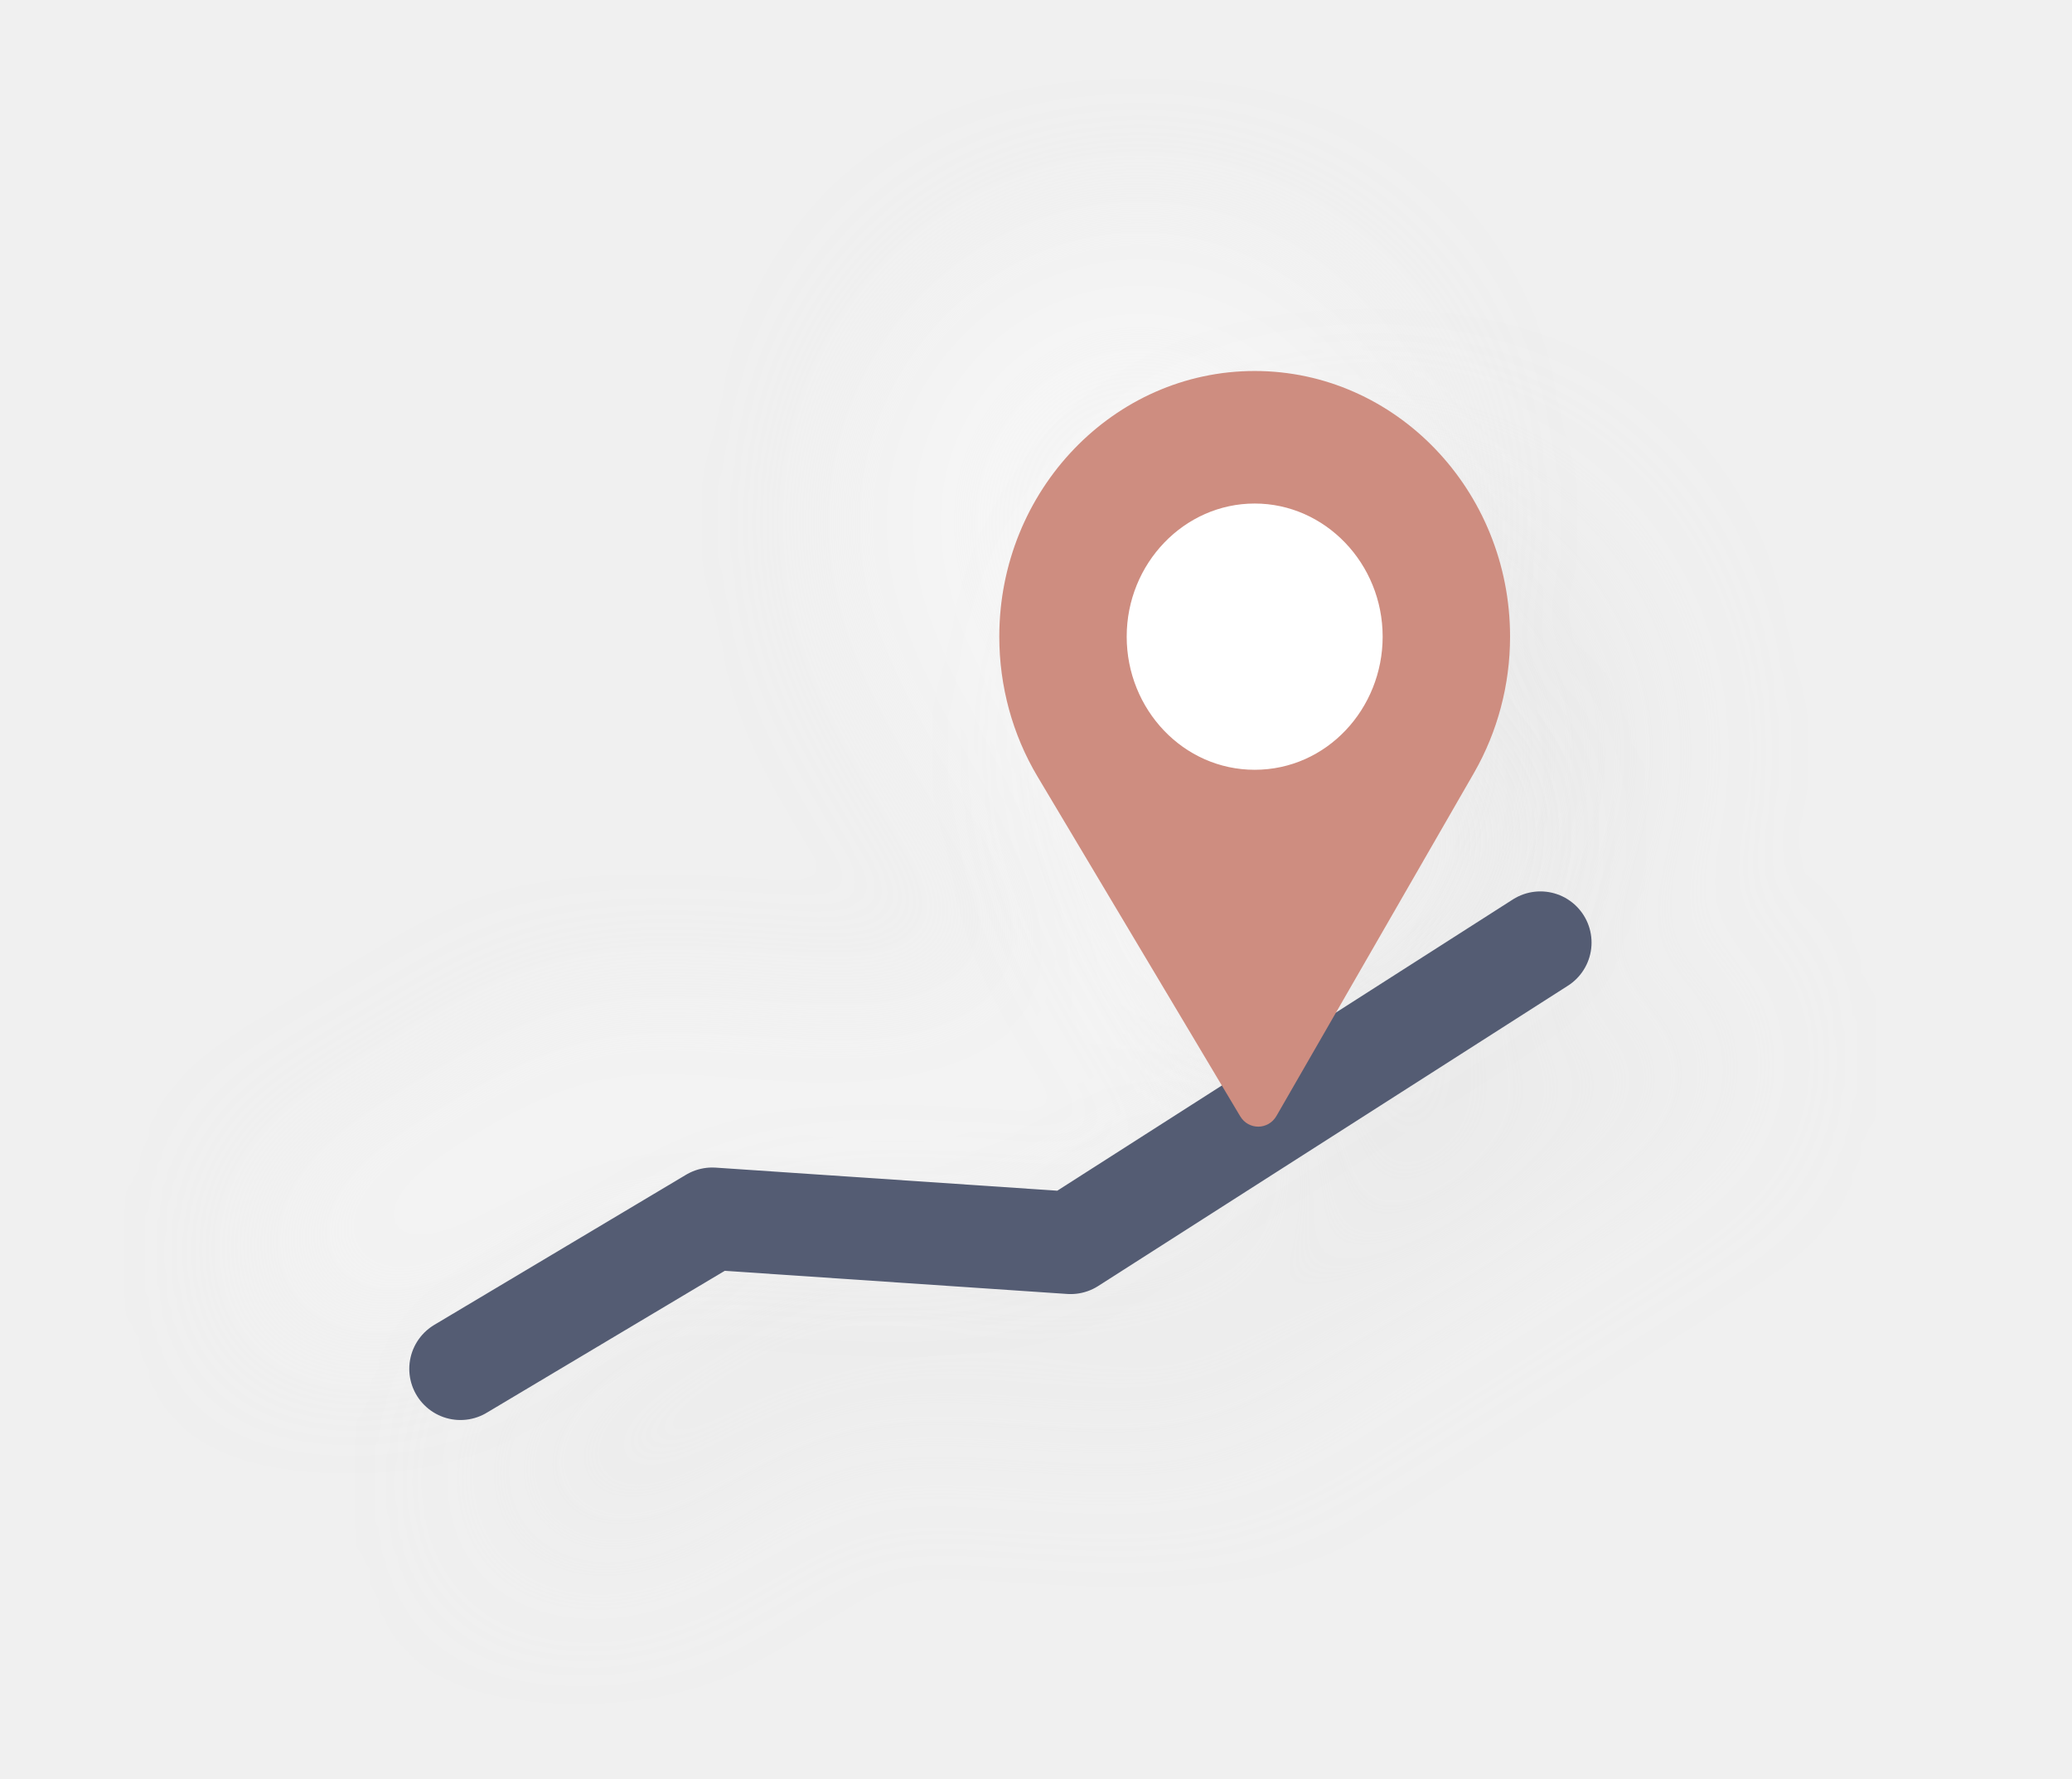
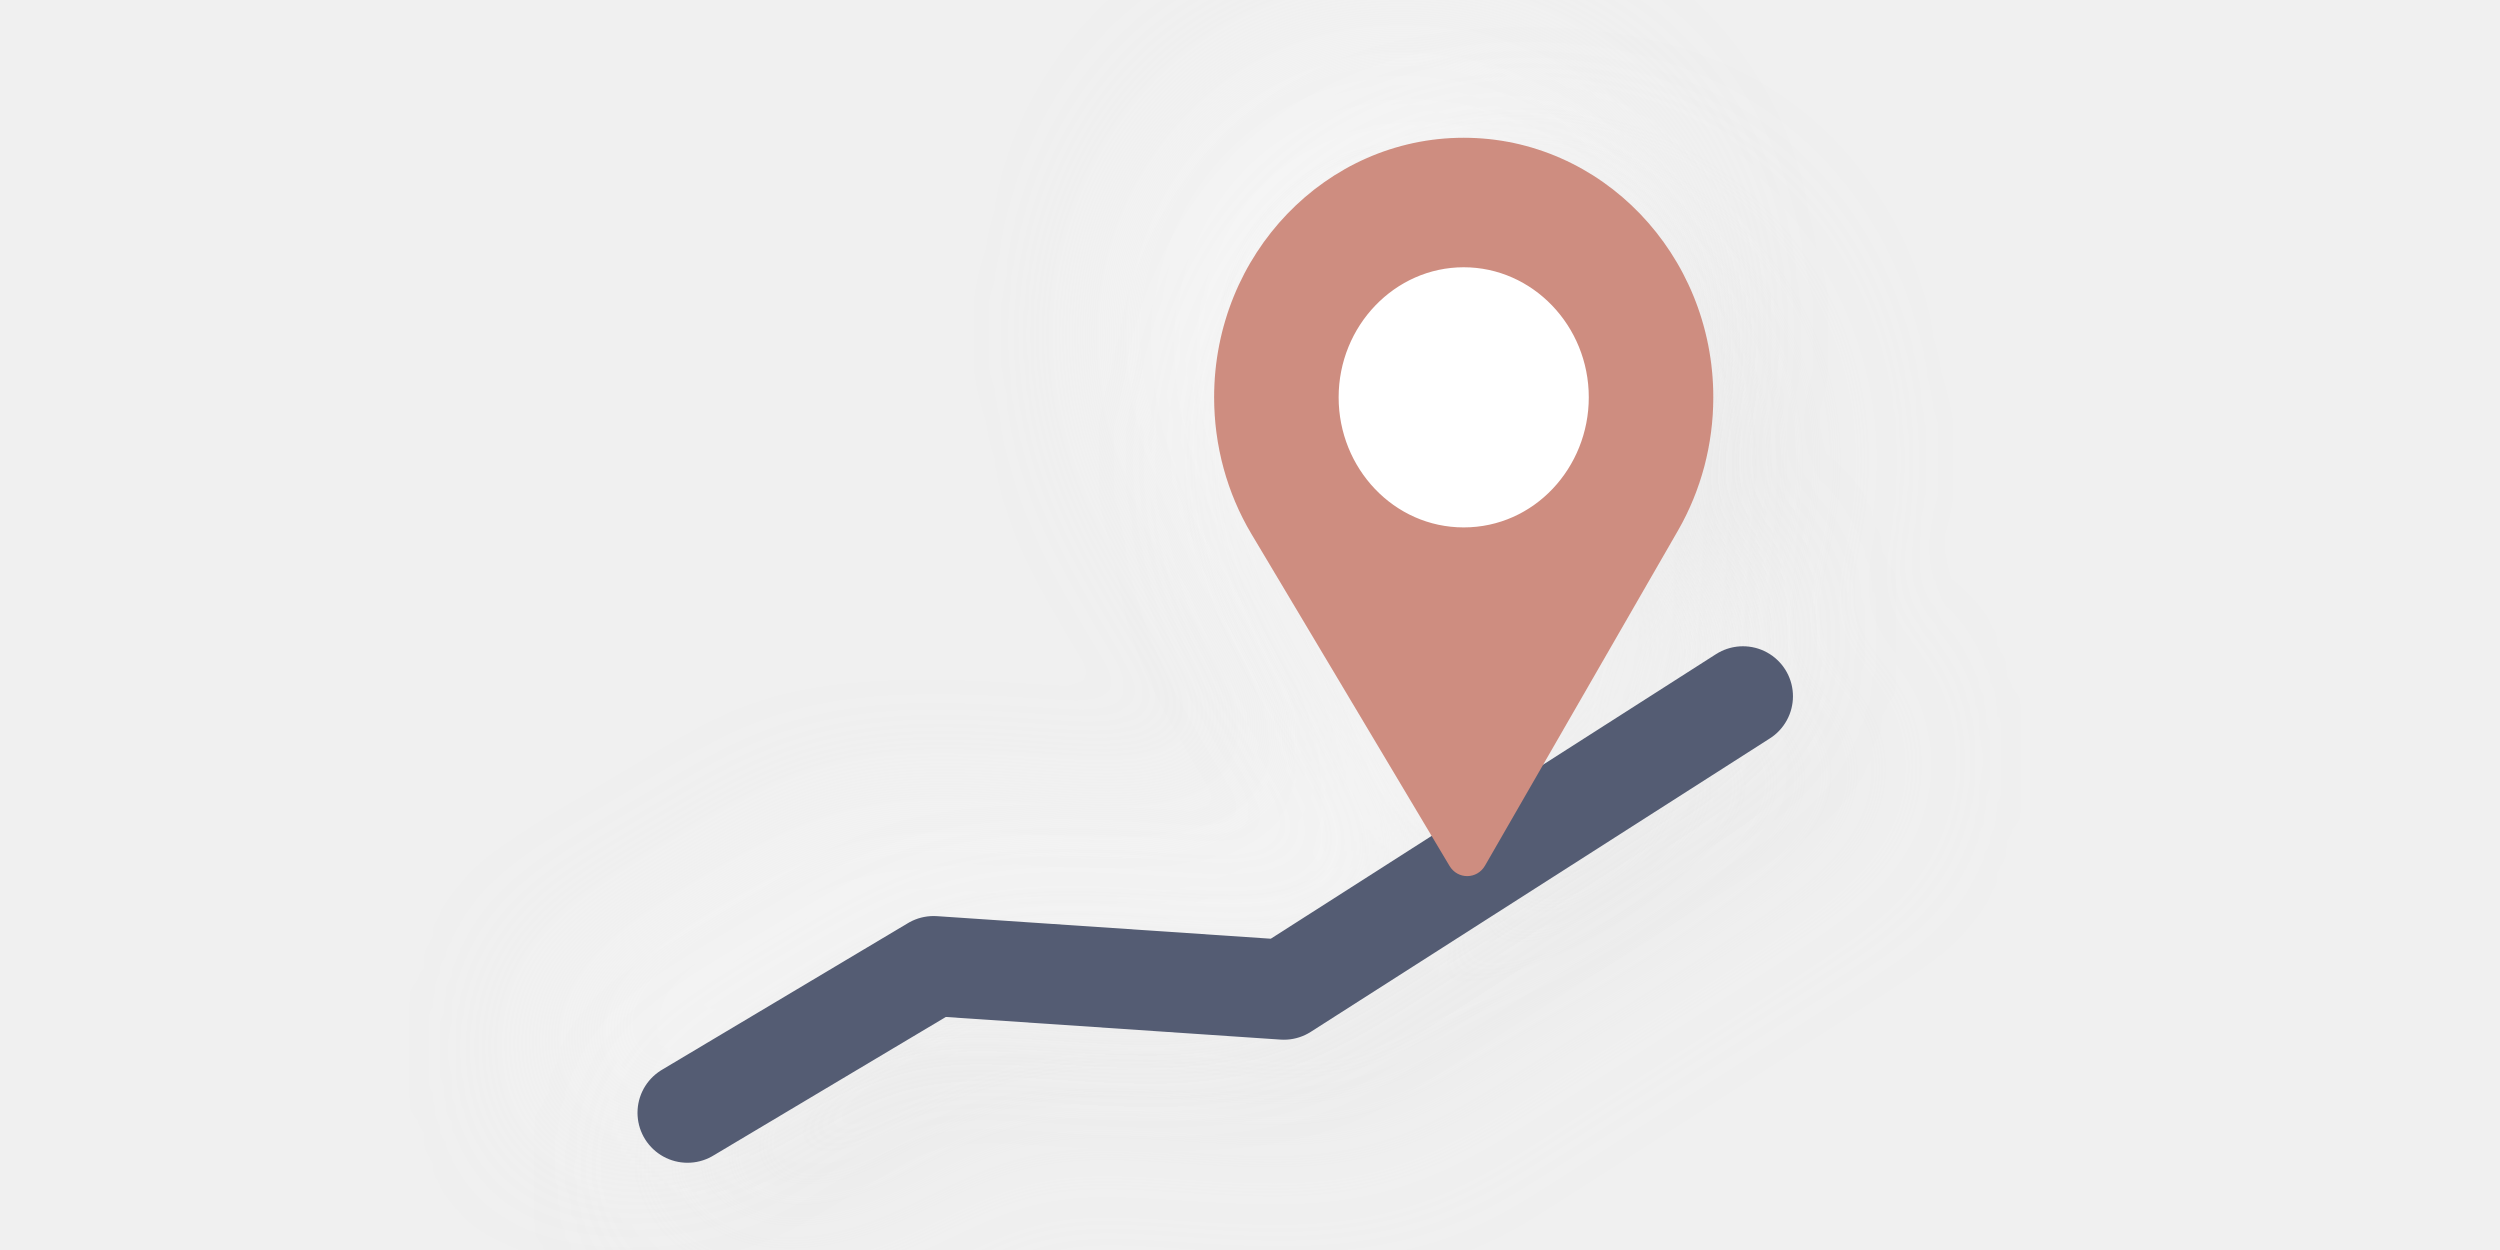
- <svg xmlns="http://www.w3.org/2000/svg" fill="none" height="139" viewBox="0 0 162 139" width="162">
-   <filter id="a" color-interpolation-filters="sRGB" filterUnits="userSpaceOnUse" height="142" width="162" x="0" y="-3">
-     <feFlood flood-opacity="0" result="BackgroundImageFix" />
-     <feColorMatrix in="SourceAlpha" type="matrix" values="0 0 0 0 0 0 0 0 0 0 0 0 0 0 0 0 0 0 127 0" />
-     <feOffset dx="9" dy="9" />
-     <feGaussianBlur stdDeviation="6" />
-     <feColorMatrix type="matrix" values="0 0 0 0 0.9 0 0 0 0 0.9 0 0 0 0 0.9 0 0 0 0.5 0" />
-     <feBlend in2="BackgroundImageFix" mode="normal" result="effect1_dropShadow" />
-     <feColorMatrix in="SourceAlpha" type="matrix" values="0 0 0 0 0 0 0 0 0 0 0 0 0 0 0 0 0 0 127 0" />
-     <feOffset dx="-9" dy="-9" />
-     <feGaussianBlur stdDeviation="6" />
-     <feColorMatrix type="matrix" values="0 0 0 0 0.99 0 0 0 0 0.99 0 0 0 0 0.99 0 0 0 0.5 0" />
-     <feBlend in2="effect1_dropShadow" mode="normal" result="effect2_dropShadow" />
-     <feBlend in="SourceGraphic" in2="effect2_dropShadow" mode="normal" result="shape" />
-   </filter>
-   <clipPath id="b">
-     <path d="m21 18h120v100h-120z" />
-   </clipPath>
-   <clipPath id="c">
-     <path d="m69.699 29h56.796v59.068h-56.796z" />
-   </clipPath>
-   <g filter="url(#a)">
-     <g clip-path="url(#b)">
-       <path d="m36 107 19.689-11.738 28.019 1.893 36.728-23.476" stroke="#545c73" stroke-linecap="round" stroke-linejoin="round" stroke-width="8" />
-       <g clip-path="url(#c)">
-         <path d="m97.887 38.188c-6.033 0-10.938 5.102-10.938 11.376 0 6.304 4.897 11.376 10.938 11.376 6.149 0 10.938-5.168 10.938-11.376 0-6.274-4.906-11.376-10.938-11.376z" fill="#fff" />
-         <path d="m98.097 29c-11.011 0-19.967 9.315-19.967 20.766 0 3.868 1.03 7.644 2.979 10.919l15.851 26.564c.657 1.104 2.207 1.087 2.844-.024l15.447-26.821c1.839-3.206 2.814-6.885 2.814-10.638 0-11.451-8.956-20.766-19.967-20.766zm0 31.172c-5.585 0-10.006-4.728-10.006-10.406 0-5.726 4.501-10.406 10.006-10.406 5.505 0 10.006 4.681 10.006 10.406 0 5.628-4.362 10.406-10.006 10.406z" fill="#ce8d80" />
-       </g>
+ <svg xmlns="http://www.w3.org/2000/svg" width="200" height="100" viewBox="0 0 200 100" fill="none">
+   <g filter="url(#filter0_dd)">
+     <path d="M55 89.021L74.689 77.283L102.709 79.177L139.437 55.701" stroke="#545C73" stroke-width="8" stroke-linecap="round" stroke-linejoin="round" />
+     <g clip-path="url(#clip0)">
+       <path d="M116.887 20.21C110.854 20.21 105.948 25.312 105.948 31.586C105.948 37.89 110.845 42.962 116.887 42.962C123.036 42.962 127.825 37.794 127.825 31.586C127.825 25.312 122.919 20.21 116.887 20.21Z" fill="white" />
+       <path d="M117.097 11.021C106.086 11.021 97.13 20.336 97.13 31.787C97.13 35.656 98.16 39.431 100.108 42.706L115.96 69.27C116.617 70.374 118.167 70.358 118.803 69.247L134.25 42.425C136.089 39.22 137.064 35.541 137.064 31.787C137.064 20.336 128.108 11.021 117.097 11.021ZM117.097 42.193C111.512 42.193 107.091 37.466 107.091 31.787C107.091 26.062 111.592 21.381 117.097 21.381C122.602 21.381 127.103 26.062 127.103 31.787C127.103 37.416 122.741 42.193 117.097 42.193Z" fill="#CE8D80" />
    </g>
  </g>
+   <defs>
+     <filter id="filter0_dd" x="-17" y="-17" width="234" height="134" filterUnits="userSpaceOnUse" color-interpolation-filters="sRGB">
+       <feFlood flood-opacity="0" result="BackgroundImageFix" />
+       <feColorMatrix in="SourceAlpha" type="matrix" values="0 0 0 0 0 0 0 0 0 0 0 0 0 0 0 0 0 0 127 0" />
+       <feOffset dx="5" dy="5" />
+       <feGaussianBlur stdDeviation="6" />
+       <feColorMatrix type="matrix" values="0 0 0 0 0.9 0 0 0 0 0.9 0 0 0 0 0.9 0 0 0 0.5 0" />
+       <feBlend mode="normal" in2="BackgroundImageFix" result="effect1_dropShadow" />
+       <feColorMatrix in="SourceAlpha" type="matrix" values="0 0 0 0 0 0 0 0 0 0 0 0 0 0 0 0 0 0 127 0" />
+       <feOffset dx="-5" dy="-5" />
+       <feGaussianBlur stdDeviation="6" />
+       <feColorMatrix type="matrix" values="0 0 0 0 0.99 0 0 0 0 0.99 0 0 0 0 0.99 0 0 0 0.5 0" />
+       <feBlend mode="normal" in2="effect1_dropShadow" result="effect2_dropShadow" />
+       <feBlend mode="normal" in="SourceGraphic" in2="effect2_dropShadow" result="shape" />
+     </filter>
+     <clipPath id="clip0">
+       <rect x="88.699" y="11.021" width="56.796" height="59.068" fill="white" />
+     </clipPath>
+   </defs>
</svg>
